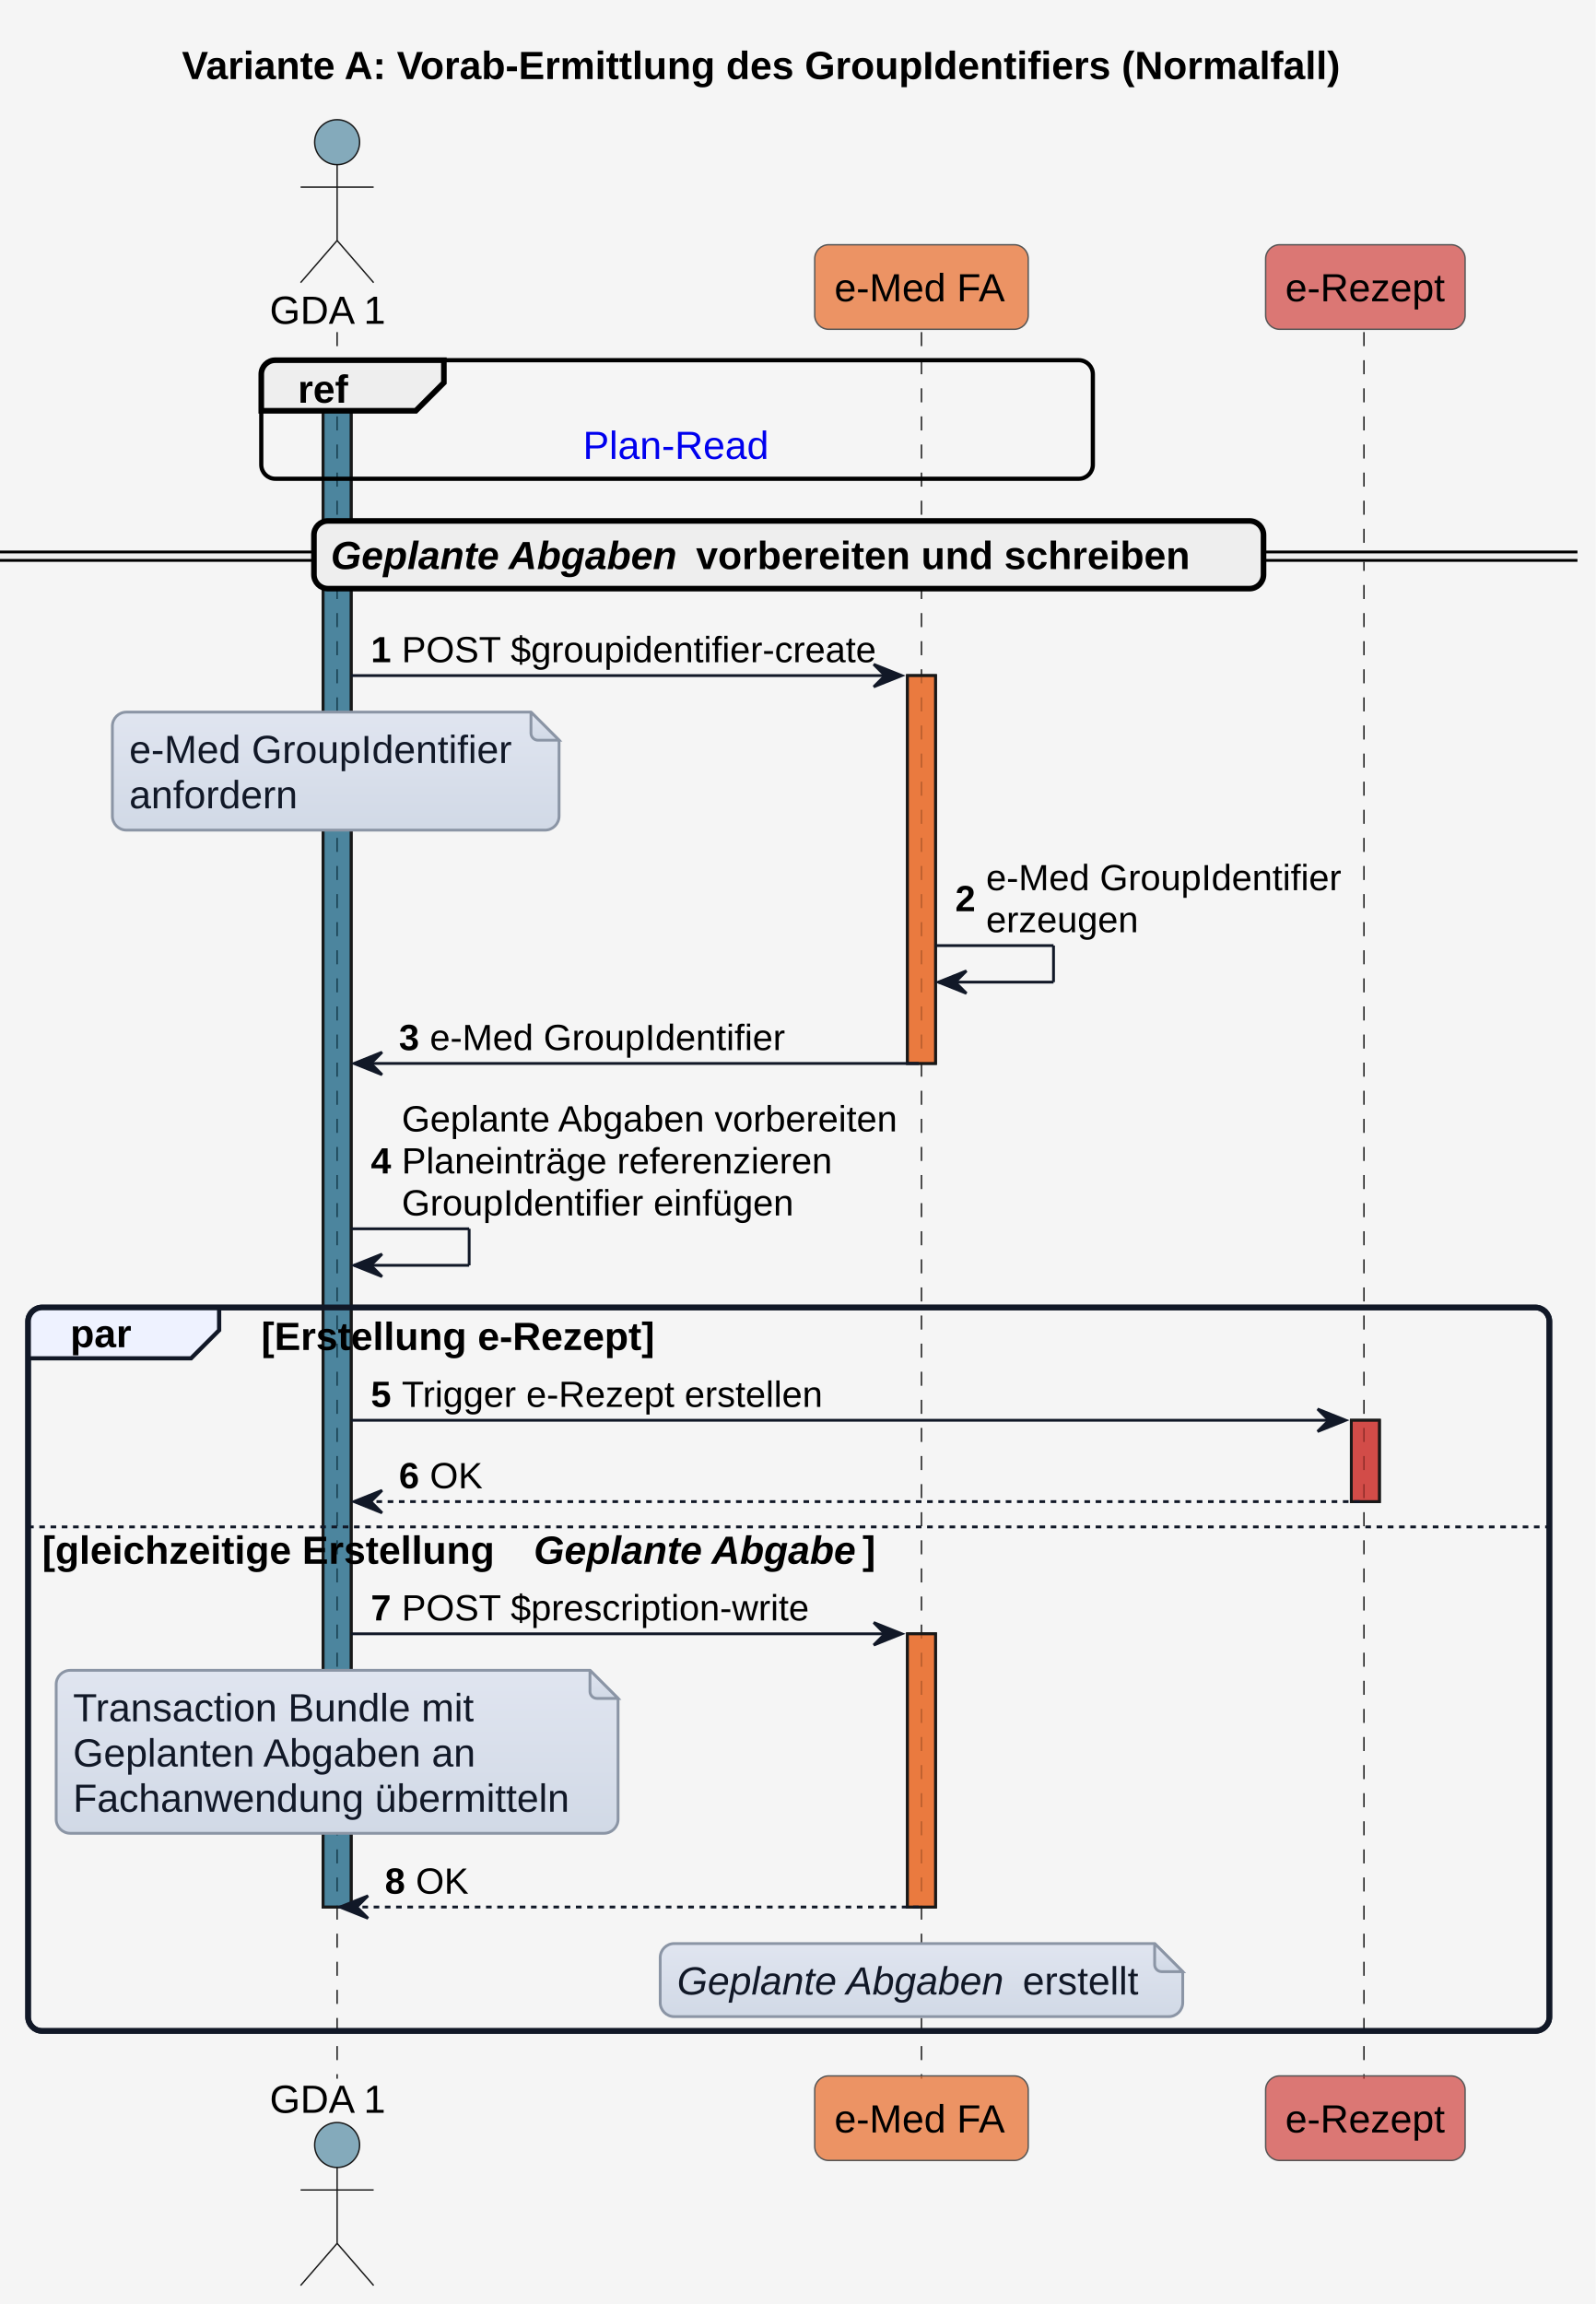
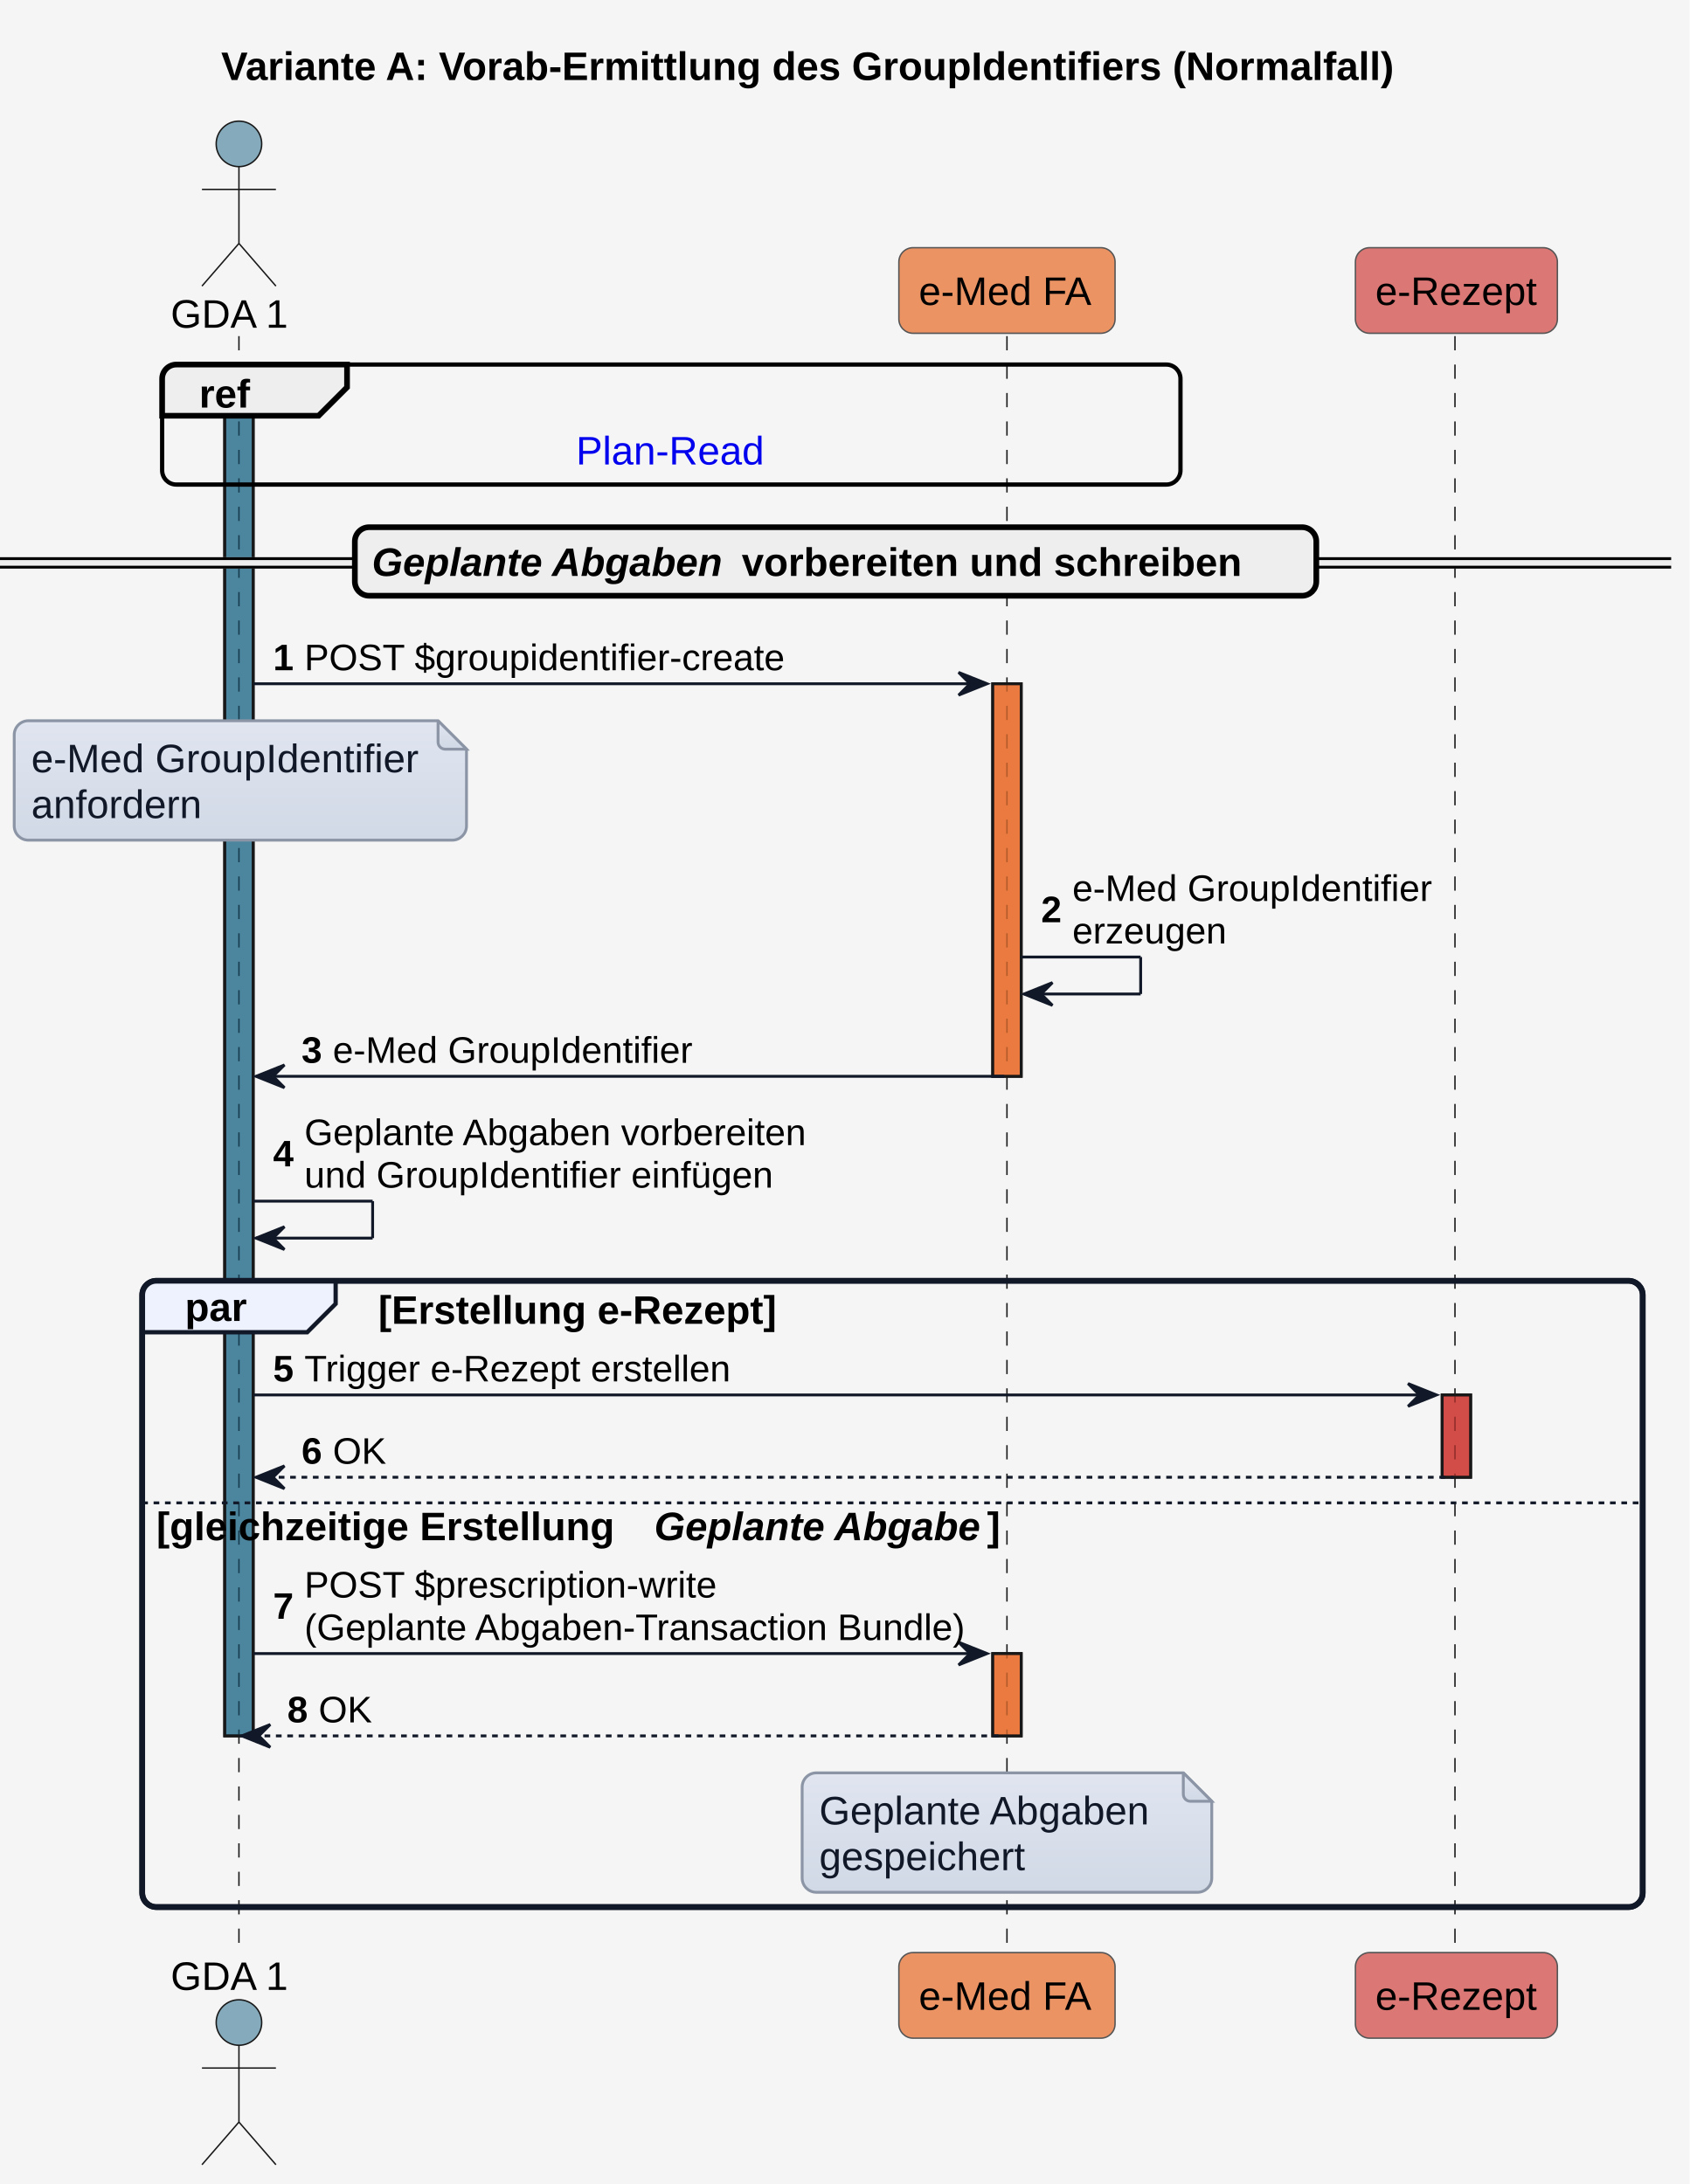
- <svg xmlns="http://www.w3.org/2000/svg" xmlns:xlink="http://www.w3.org/1999/xlink" contentStyleType="text/css" viewBox="0 0 568 820" zoomAndPan="magnify" preserveAspectRatio="none" width="568px" style="width:568px;height:820px;background:#F5F5F5;" version="1.1" height="820px">
+ <svg xmlns="http://www.w3.org/2000/svg" xmlns:xlink="http://www.w3.org/1999/xlink" contentStyleType="text/css" viewBox="0 0 594 768" zoomAndPan="magnify" preserveAspectRatio="none" width="594px" style="width:594px;height:768px;background:#F5F5F5;" version="1.1" height="768px">
  <defs>
-     <linearGradient y1="0%" x1="50%" y2="100%" x2="50%" id="g1h5qlke508n030">
+     <linearGradient y1="0%" x1="50%" y2="100%" x2="50%" id="g1jdz7gwqofxjh0">
      <stop offset="0%" stop-color="#E0E5F0" />
      <stop offset="100%" stop-color="#D1D9E6" />
    </linearGradient>
  </defs>
  <g>
    <a name="l8">​</a>
-     <rect width="568" x="0" y="0" style="stroke:none;stroke-width:1.0;" fill="#F5F5F5" height="820" />
-     <text font-weight="bold" lengthAdjust="spacing" x="64.75" font-size="14" textLength="431" y="28.132" font-family="Arial" fill="#000000">Variante A: Vorab-Ermittlung des GroupIdentifiers (Normalfall)</text>
-     <rect width="10" x="115" y="128.197" style="stroke:#181818;stroke-width:1.0;" fill="#156082" fill-opacity="0.502" height="550.521" />
-     <rect width="10" x="323" y="240.442" style="stroke:#181818;stroke-width:1.0;" fill="#E97232" fill-opacity="0.741" height="138.043" />
-     <rect width="10" x="323" y="581.474" style="stroke:#181818;stroke-width:1.0;" fill="#E97232" fill-opacity="0.741" height="97.245" />
-     <rect width="10" x="481" y="505.478" style="stroke:#181818;stroke-width:1.0;" fill="#CD3732" fill-opacity="0.663" height="28.949" />
-     <rect rx="5" ry="5" width="541.5" x="10" y="465.332" style="stroke:#111827;stroke-width:2.0;" fill="none" height="257.485" />
-     <line y1="118.197" x1="120" y2="739.817" style="stroke:#181818;stroke-width:0.5;stroke-dasharray:5.0,5.0;" x2="120" />
-     <line y1="118.197" x1="328" y2="739.817" style="stroke:#181818;stroke-width:0.5;stroke-dasharray:5.0,5.0;" x2="328" />
-     <line y1="118.197" x1="485.5" y2="739.817" style="stroke:#181818;stroke-width:0.5;stroke-dasharray:5.0,5.0;" x2="485.5" />
-     <text lengthAdjust="spacing" x="96" font-size="14" textLength="42" y="115.231" font-family="Arial" fill="#000000">GDA 1</text>
-     <ellipse cx="120" cy="50.599" rx="8" ry="8" style="stroke:#181818;stroke-width:0.5;" fill="#156082" fill-opacity="0.502" />
-     <path d="M120,58.599 L120,85.599 M107,66.599 L133,66.599 M120,85.599 L107,100.599 M120,85.599 L133,100.599 " style="stroke:#181818;stroke-width:0.5;" fill="none" />
-     <text lengthAdjust="spacing" x="96" font-size="14" textLength="42" y="751.949" font-family="Arial" fill="#000000">GDA 1</text>
-     <ellipse cx="120" cy="763.415" rx="8" ry="8" style="stroke:#181818;stroke-width:0.5;" fill="#156082" fill-opacity="0.502" />
-     <path d="M120,771.415 L120,798.415 M107,779.415 L133,779.415 M120,798.415 L107,813.415 M120,798.415 L133,813.415 " style="stroke:#181818;stroke-width:0.5;" fill="none" />
-     <rect rx="5" ry="5" width="76" x="290" y="87.099" style="stroke:#555555;stroke-width:0.5;" fill="#E97232" fill-opacity="0.741" height="30.099" />
-     <text lengthAdjust="spacing" x="297" font-size="14" textLength="62" y="107.231" font-family="Arial" fill="#000000">e-Med FA</text>
-     <rect rx="5" ry="5" width="76" x="290" y="738.817" style="stroke:#555555;stroke-width:0.5;" fill="#E97232" fill-opacity="0.741" height="30.099" />
-     <text lengthAdjust="spacing" x="297" font-size="14" textLength="62" y="758.949" font-family="Arial" fill="#000000">e-Med FA</text>
-     <rect rx="5" ry="5" width="71" x="450.5" y="87.099" style="stroke:#555555;stroke-width:0.5;" fill="#CD3732" fill-opacity="0.663" height="30.099" />
-     <text lengthAdjust="spacing" x="457.5" font-size="14" textLength="57" y="107.231" font-family="Arial" fill="#000000">e-Rezept</text>
-     <rect rx="5" ry="5" width="71" x="450.5" y="738.817" style="stroke:#555555;stroke-width:0.5;" fill="#CD3732" fill-opacity="0.663" height="30.099" />
-     <text lengthAdjust="spacing" x="457.5" font-size="14" textLength="57" y="758.949" font-family="Arial" fill="#000000">e-Rezept</text>
-     <rect width="10" x="115" y="128.197" style="stroke:#181818;stroke-width:1.0;" fill="#156082" fill-opacity="0.502" height="550.521" />
-     <rect width="10" x="323" y="240.442" style="stroke:#181818;stroke-width:1.0;" fill="#E97232" fill-opacity="0.741" height="138.043" />
-     <rect width="10" x="323" y="581.474" style="stroke:#181818;stroke-width:1.0;" fill="#E97232" fill-opacity="0.741" height="97.245" />
-     <rect width="10" x="481" y="505.478" style="stroke:#181818;stroke-width:1.0;" fill="#CD3732" fill-opacity="0.663" height="28.949" />
-     <rect rx="5" ry="5" width="296" x="93" y="128.197" style="stroke:#000000;stroke-width:1.5;" fill="none" height="42.197" />
-     <path d="M98,128.197 L158,128.197 L158,136.197 L148,146.197 L93,146.197 L93,133.197 A5,5 0 0 1 98,128.197 " style="stroke:#000000;stroke-width:2.0;" fill="#EEEEEE" />
-     <text font-weight="bold" lengthAdjust="spacing" x="106" font-size="14" textLength="20" y="143.329" font-family="Arial" fill="#000000">ref</text>
+     <rect width="594" x="0" y="0" style="stroke:none;stroke-width:1.0;" fill="#F5F5F5" height="768" />
+     <text font-weight="bold" lengthAdjust="spacing" x="77.75" font-size="14" textLength="431" y="28.132" font-family="Arial" fill="#000000">Variante A: Vorab-Ermittlung des GroupIdentifiers (Normalfall)</text>
+     <rect width="10" x="79" y="128.197" style="stroke:#181818;stroke-width:1.0;" fill="#156082" fill-opacity="0.502" height="482.225" />
+     <rect width="10" x="349" y="240.442" style="stroke:#181818;stroke-width:1.0;" fill="#E97232" fill-opacity="0.741" height="138.043" />
+     <rect width="10" x="349" y="581.474" style="stroke:#181818;stroke-width:1.0;" fill="#E97232" fill-opacity="0.741" height="28.949" />
+     <rect width="10" x="507" y="490.529" style="stroke:#181818;stroke-width:1.0;" fill="#CD3732" fill-opacity="0.663" height="28.949" />
+     <rect rx="5" ry="5" width="527.5" x="50" y="450.383" style="stroke:#111827;stroke-width:2.0;" fill="none" height="220.237" />
+     <line y1="118.197" x1="84" y2="687.62" style="stroke:#181818;stroke-width:0.5;stroke-dasharray:5.0,5.0;" x2="84" />
+     <line y1="118.197" x1="354" y2="687.62" style="stroke:#181818;stroke-width:0.5;stroke-dasharray:5.0,5.0;" x2="354" />
+     <line y1="118.197" x1="511.5" y2="687.62" style="stroke:#181818;stroke-width:0.5;stroke-dasharray:5.0,5.0;" x2="511.5" />
+     <text lengthAdjust="spacing" x="60" font-size="14" textLength="42" y="115.231" font-family="Arial" fill="#000000">GDA 1</text>
+     <ellipse cx="84" cy="50.599" rx="8" ry="8" style="stroke:#181818;stroke-width:0.5;" fill="#156082" fill-opacity="0.502" />
+     <path d="M84,58.599 L84,85.599 M71,66.599 L97,66.599 M84,85.599 L71,100.599 M84,85.599 L97,100.599 " style="stroke:#181818;stroke-width:0.5;" fill="none" />
+     <text lengthAdjust="spacing" x="60" font-size="14" textLength="42" y="699.751" font-family="Arial" fill="#000000">GDA 1</text>
+     <ellipse cx="84" cy="711.218" rx="8" ry="8" style="stroke:#181818;stroke-width:0.5;" fill="#156082" fill-opacity="0.502" />
+     <path d="M84,719.218 L84,746.218 M71,727.218 L97,727.218 M84,746.218 L71,761.218 M84,746.218 L97,761.218 " style="stroke:#181818;stroke-width:0.5;" fill="none" />
+     <rect rx="5" ry="5" width="76" x="316" y="87.099" style="stroke:#555555;stroke-width:0.5;" fill="#E97232" fill-opacity="0.741" height="30.099" />
+     <text lengthAdjust="spacing" x="323" font-size="14" textLength="62" y="107.231" font-family="Arial" fill="#000000">e-Med FA</text>
+     <rect rx="5" ry="5" width="76" x="316" y="686.62" style="stroke:#555555;stroke-width:0.5;" fill="#E97232" fill-opacity="0.741" height="30.099" />
+     <text lengthAdjust="spacing" x="323" font-size="14" textLength="62" y="706.751" font-family="Arial" fill="#000000">e-Med FA</text>
+     <rect rx="5" ry="5" width="71" x="476.5" y="87.099" style="stroke:#555555;stroke-width:0.5;" fill="#CD3732" fill-opacity="0.663" height="30.099" />
+     <text lengthAdjust="spacing" x="483.5" font-size="14" textLength="57" y="107.231" font-family="Arial" fill="#000000">e-Rezept</text>
+     <rect rx="5" ry="5" width="71" x="476.5" y="686.62" style="stroke:#555555;stroke-width:0.5;" fill="#CD3732" fill-opacity="0.663" height="30.099" />
+     <text lengthAdjust="spacing" x="483.5" font-size="14" textLength="57" y="706.751" font-family="Arial" fill="#000000">e-Rezept</text>
+     <rect width="10" x="79" y="128.197" style="stroke:#181818;stroke-width:1.0;" fill="#156082" fill-opacity="0.502" height="482.225" />
+     <rect width="10" x="349" y="240.442" style="stroke:#181818;stroke-width:1.0;" fill="#E97232" fill-opacity="0.741" height="138.043" />
+     <rect width="10" x="349" y="581.474" style="stroke:#181818;stroke-width:1.0;" fill="#E97232" fill-opacity="0.741" height="28.949" />
+     <rect width="10" x="507" y="490.529" style="stroke:#181818;stroke-width:1.0;" fill="#CD3732" fill-opacity="0.663" height="28.949" />
+     <rect rx="5" ry="5" width="358" x="57" y="128.197" style="stroke:#000000;stroke-width:1.5;" fill="none" height="42.197" />
+     <path d="M62,128.197 L122,128.197 L122,136.197 L112,146.197 L57,146.197 L57,133.197 A5,5 0 0 1 62,128.197 " style="stroke:#000000;stroke-width:2.0;" fill="#EEEEEE" />
+     <text font-weight="bold" lengthAdjust="spacing" x="70" font-size="14" textLength="20" y="143.329" font-family="Arial" fill="#000000">ref</text>
    <a xlink:type="simple" xlink:show="new" xlink:title="interactions.html#sequenzdiagramm-plan-read" href="interactions.html#sequenzdiagramm-plan-read" xlink:actuate="onRequest" title="interactions.html#sequenzdiagramm-plan-read" xlink:href="interactions.html#sequenzdiagramm-plan-read" target="_top">
-       <text lengthAdjust="spacing" x="207.5" font-size="14" textLength="67" y="163.329" font-family="Arial" fill="#0000EE">Plan-Read</text>
+       <text lengthAdjust="spacing" x="202.5" font-size="14" textLength="67" y="163.329" font-family="Arial" fill="#0000EE">Plan-Read</text>
    </a>
-     <rect rx="5" ry="5" width="561.5" x="0" y="196.444" style="stroke:#EEEEEE;stroke-width:1.0;" fill="#EEEEEE" height="3" />
-     <line y1="196.444" x1="0" y2="196.444" style="stroke:#000000;stroke-width:1.0;" x2="561.5" />
-     <line y1="199.444" x1="0" y2="199.444" style="stroke:#000000;stroke-width:1.0;" x2="561.5" />
-     <rect rx="5" ry="5" width="338" x="111.75" y="185.394" style="stroke:#000000;stroke-width:2.0;" fill="#EEEEEE" height="24.099" />
-     <text font-weight="bold" lengthAdjust="spacing" x="117.75" font-size="14" textLength="126" y="202.526" font-family="Arial" font-style="italic" fill="#000000">Geplante Abgaben</text>
-     <text font-weight="bold" lengthAdjust="spacing" x="247.75" font-size="14" textLength="190" y="202.526" font-family="Arial" fill="#000000">vorbereiten und schreiben</text>
-     <polygon style="stroke:#111827;stroke-width:1.0;" fill="#111827" points="311,236.442,321,240.442,311,244.442,315,240.442" />
-     <line y1="240.442" x1="125" y2="240.442" style="stroke:#111827;stroke-width:1.0;" x2="317" />
-     <text font-weight="bold" lengthAdjust="spacing" x="132" font-size="13" textLength="7" y="235.687" font-family="Arial" fill="#000000">1</text>
-     <text lengthAdjust="spacing" x="143" font-size="13" textLength="166" y="235.687" font-family="Arial" fill="#000000">POST $groupidentifier-create​</text>
-     <path d="M40,258.442 L40,290.442 A5,5 0 0 0 45,295.442 L194,295.442 A5,5 0 0 0 199,290.442 L199,263.442 L189,253.442 L45,253.442 A5,5 0 0 0 40,258.442 " style="stroke:#8B95A5;stroke-width:1.0;" fill="url(#g1h5qlke508n030)" />
-     <path d="M189,253.442 L189,260.942 A2.5,2.5 0 0 0 191.5,263.442 L199,263.442 L189,253.442 " style="stroke:#8B95A5;stroke-width:1.0;" fill="url(#g1h5qlke508n030)" />
-     <text lengthAdjust="spacing" x="46" font-size="14" textLength="138" y="271.574" font-family="Arial" fill="#111827">e-Med GroupIdentifier</text>
-     <text lengthAdjust="spacing" x="46" font-size="14" textLength="62" y="287.672" font-family="Arial" fill="#111827">anfordern</text>
-     <line y1="336.537" x1="333" y2="336.537" style="stroke:#111827;stroke-width:1.0;" x2="375" />
-     <line y1="336.537" x1="375" y2="349.537" style="stroke:#111827;stroke-width:1.0;" x2="375" />
-     <line y1="349.537" x1="334" y2="349.537" style="stroke:#111827;stroke-width:1.0;" x2="375" />
-     <polygon style="stroke:#111827;stroke-width:1.0;" fill="#111827" points="344,345.537,334,349.537,344,353.537,340,349.537" />
-     <text font-weight="bold" lengthAdjust="spacing" x="340" font-size="13" textLength="7" y="324.307" font-family="Arial" fill="#000000">2</text>
-     <text lengthAdjust="spacing" x="351" font-size="13" textLength="123" y="316.833" font-family="Arial" fill="#000000">e-Med GroupIdentifier</text>
-     <text lengthAdjust="spacing" x="351" font-size="13" textLength="53" y="331.782" font-family="Arial" fill="#000000">erzeugen</text>
-     <polygon style="stroke:#111827;stroke-width:1.0;" fill="#111827" points="136,374.485,126,378.485,136,382.485,132,378.485" />
-     <line y1="378.485" x1="130" y2="378.485" style="stroke:#111827;stroke-width:1.0;" x2="327" />
-     <text font-weight="bold" lengthAdjust="spacing" x="142" font-size="13" textLength="7" y="373.731" font-family="Arial" fill="#000000">3</text>
-     <text lengthAdjust="spacing" x="153" font-size="13" textLength="123" y="373.731" font-family="Arial" fill="#000000">e-Med GroupIdentifier</text>
-     <line y1="437.332" x1="125" y2="437.332" style="stroke:#111827;stroke-width:1.0;" x2="167" />
-     <line y1="437.332" x1="167" y2="450.332" style="stroke:#111827;stroke-width:1.0;" x2="167" />
-     <line y1="450.332" x1="126" y2="450.332" style="stroke:#111827;stroke-width:1.0;" x2="167" />
-     <polygon style="stroke:#111827;stroke-width:1.0;" fill="#111827" points="136,446.332,126,450.332,136,454.332,132,450.332" />
-     <text font-weight="bold" lengthAdjust="spacing" x="132" font-size="13" textLength="7" y="417.628" font-family="Arial" fill="#000000">4</text>
-     <text lengthAdjust="spacing" x="143" font-size="13" textLength="173" y="402.679" font-family="Arial" fill="#000000">Geplante Abgaben vorbereiten</text>
-     <text lengthAdjust="spacing" x="143" font-size="13" textLength="150" y="417.628" font-family="Arial" fill="#000000">Planeinträge referenzieren</text>
-     <text lengthAdjust="spacing" x="143" font-size="13" textLength="135" y="432.577" font-family="Arial" fill="#000000">GroupIdentifier einfügen</text>
-     <path d="M15,465.332 L78,465.332 L78,473.43 L68,483.43 L10,483.43 L10,470.332 A5,5 0 0 1 15,465.332 " style="stroke:#111827;stroke-width:1.5;" fill="#EEF2FF" />
-     <rect rx="5" ry="5" width="541.5" x="10" y="465.332" style="stroke:#111827;stroke-width:2.0;" fill="none" height="257.485" />
-     <text font-weight="bold" lengthAdjust="spacing" x="25" font-size="14" textLength="23" y="479.463" font-family="Arial" fill="#000000">par</text>
-     <text font-weight="bold" lengthAdjust="spacing" x="93" font-size="14" textLength="149" y="480.463" font-family="Arial" fill="#000000">[Erstellung e-Rezept]</text>
-     <polygon style="stroke:#111827;stroke-width:1.0;" fill="#111827" points="469,501.478,479,505.478,469,509.478,473,505.478" />
-     <line y1="505.478" x1="125" y2="505.478" style="stroke:#111827;stroke-width:1.0;" x2="475" />
-     <text font-weight="bold" lengthAdjust="spacing" x="132" font-size="13" textLength="7" y="500.723" font-family="Arial" fill="#000000">5</text>
-     <text lengthAdjust="spacing" x="143" font-size="13" textLength="148" y="500.723" font-family="Arial" fill="#000000">Trigger e-Rezept erstellen</text>
-     <polygon style="stroke:#111827;stroke-width:1.0;" fill="#111827" points="136,530.426,126,534.426,136,538.426,132,534.426" />
-     <line y1="534.426" x1="130" y2="534.426" style="stroke:#111827;stroke-width:1.0;stroke-dasharray:2.0,2.0;" x2="485" />
-     <text font-weight="bold" lengthAdjust="spacing" x="142" font-size="13" textLength="7" y="529.671" font-family="Arial" fill="#000000">6</text>
-     <text lengthAdjust="spacing" x="153" font-size="13" textLength="19" y="529.671" font-family="Arial" fill="#000000">OK</text>
-     <line y1="543.426" x1="10" y2="543.426" style="stroke:#111827;stroke-width:1.0;stroke-dasharray:2.0,2.0;" x2="551.5" />
-     <text font-weight="bold" lengthAdjust="spacing" x="15" font-size="14" textLength="171" y="556.558" font-family="Arial" fill="#000000">[gleichzeitige Erstellung</text>
-     <text font-weight="bold" lengthAdjust="spacing" x="190" font-size="14" textLength="117" y="556.558" font-family="Arial" font-style="italic" fill="#000000">Geplante Abgabe</text>
-     <text font-weight="bold" lengthAdjust="spacing" x="307" font-size="14" textLength="5" y="556.558" font-family="Arial" fill="#000000">]</text>
-     <polygon style="stroke:#111827;stroke-width:1.0;" fill="#111827" points="311,577.474,321,581.474,311,585.474,315,581.474" />
-     <line y1="581.474" x1="125" y2="581.474" style="stroke:#111827;stroke-width:1.0;" x2="317" />
-     <text font-weight="bold" lengthAdjust="spacing" x="132" font-size="13" textLength="7" y="576.719" font-family="Arial" fill="#000000">7</text>
-     <text lengthAdjust="spacing" x="143" font-size="13" textLength="144" y="576.719" font-family="Arial" fill="#000000">POST $prescription-write</text>
-     <path d="M20,599.474 L20,647.474 A5,5 0 0 0 25,652.474 L215,652.474 A5,5 0 0 0 220,647.474 L220,604.474 L210,594.474 L25,594.474 A5,5 0 0 0 20,599.474 " style="stroke:#8B95A5;stroke-width:1.0;" fill="url(#g1h5qlke508n030)" />
-     <path d="M210,594.474 L210,601.974 A2.5,2.5 0 0 0 212.5,604.474 L220,604.474 L210,594.474 " style="stroke:#8B95A5;stroke-width:1.0;" fill="url(#g1h5qlke508n030)" />
-     <text lengthAdjust="spacing" x="26" font-size="14" textLength="145" y="612.606" font-family="Arial" fill="#111827">Transaction Bundle mit</text>
-     <text lengthAdjust="spacing" x="26" font-size="14" textLength="147" y="628.704" font-family="Arial" fill="#111827">Geplanten Abgaben an</text>
-     <text lengthAdjust="spacing" x="26" font-size="14" textLength="179" y="644.803" font-family="Arial" fill="#111827">Fachanwendung übermitteln</text>
-     <polygon style="stroke:#111827;stroke-width:1.0;" fill="#111827" points="131,674.718,121,678.718,131,682.718,127,678.718" />
-     <line y1="678.718" x1="125" y2="678.718" style="stroke:#111827;stroke-width:1.0;stroke-dasharray:2.0,2.0;" x2="327" />
-     <text font-weight="bold" lengthAdjust="spacing" x="137" font-size="13" textLength="7" y="673.963" font-family="Arial" fill="#000000">8</text>
-     <text lengthAdjust="spacing" x="148" font-size="13" textLength="19" y="673.963" font-family="Arial" fill="#000000">OK</text>
-     <path d="M235,696.718 L235,712.718 A5,5 0 0 0 240,717.718 L416,717.718 A5,5 0 0 0 421,712.718 L421,701.718 L411,691.718 L240,691.718 A5,5 0 0 0 235,696.718 " style="stroke:#8B95A5;stroke-width:1.0;" fill="url(#g1h5qlke508n030)" />
-     <path d="M411,691.718 L411,699.218 A2.5,2.5 0 0 0 413.5,701.718 L421,701.718 L411,691.718 " style="stroke:#8B95A5;stroke-width:1.0;" fill="url(#g1h5qlke508n030)" />
-     <text lengthAdjust="spacing" x="241" font-size="14" textLength="119" y="709.85" font-family="Arial" font-style="italic" fill="#111827">Geplante Abgaben</text>
-     <text lengthAdjust="spacing" x="364" font-size="14" textLength="42" y="709.85" font-family="Arial" fill="#111827">erstellt</text>
+     <rect rx="5" ry="5" width="587.5" x="0" y="196.444" style="stroke:#EEEEEE;stroke-width:1.0;" fill="#EEEEEE" height="3" />
+     <line y1="196.444" x1="0" y2="196.444" style="stroke:#000000;stroke-width:1.0;" x2="587.5" />
+     <line y1="199.444" x1="0" y2="199.444" style="stroke:#000000;stroke-width:1.0;" x2="587.5" />
+     <rect rx="5" ry="5" width="338" x="124.75" y="185.394" style="stroke:#000000;stroke-width:2.0;" fill="#EEEEEE" height="24.099" />
+     <text font-weight="bold" lengthAdjust="spacing" x="130.75" font-size="14" textLength="126" y="202.526" font-family="Arial" font-style="italic" fill="#000000">Geplante Abgaben</text>
+     <text font-weight="bold" lengthAdjust="spacing" x="260.75" font-size="14" textLength="190" y="202.526" font-family="Arial" fill="#000000">vorbereiten und schreiben</text>
+     <polygon style="stroke:#111827;stroke-width:1.0;" fill="#111827" points="337,236.442,347,240.442,337,244.442,341,240.442" />
+     <line y1="240.442" x1="89" y2="240.442" style="stroke:#111827;stroke-width:1.0;" x2="343" />
+     <text font-weight="bold" lengthAdjust="spacing" x="96" font-size="13" textLength="7" y="235.687" font-family="Arial" fill="#000000">1</text>
+     <text lengthAdjust="spacing" x="107" font-size="13" textLength="166" y="235.687" font-family="Arial" fill="#000000">POST $groupidentifier-create​</text>
+     <path d="M5,258.442 L5,290.442 A5,5 0 0 0 10,295.442 L159,295.442 A5,5 0 0 0 164,290.442 L164,263.442 L154,253.442 L10,253.442 A5,5 0 0 0 5,258.442 " style="stroke:#8B95A5;stroke-width:1.0;" fill="url(#g1jdz7gwqofxjh0)" />
+     <path d="M154,253.442 L154,260.942 A2.5,2.5 0 0 0 156.5,263.442 L164,263.442 L154,253.442 " style="stroke:#8B95A5;stroke-width:1.0;" fill="url(#g1jdz7gwqofxjh0)" />
+     <text lengthAdjust="spacing" x="11" font-size="14" textLength="138" y="271.574" font-family="Arial" fill="#111827">e-Med GroupIdentifier</text>
+     <text lengthAdjust="spacing" x="11" font-size="14" textLength="62" y="287.672" font-family="Arial" fill="#111827">anfordern</text>
+     <line y1="336.537" x1="359" y2="336.537" style="stroke:#111827;stroke-width:1.0;" x2="401" />
+     <line y1="336.537" x1="401" y2="349.537" style="stroke:#111827;stroke-width:1.0;" x2="401" />
+     <line y1="349.537" x1="360" y2="349.537" style="stroke:#111827;stroke-width:1.0;" x2="401" />
+     <polygon style="stroke:#111827;stroke-width:1.0;" fill="#111827" points="370,345.537,360,349.537,370,353.537,366,349.537" />
+     <text font-weight="bold" lengthAdjust="spacing" x="366" font-size="13" textLength="7" y="324.307" font-family="Arial" fill="#000000">2</text>
+     <text lengthAdjust="spacing" x="377" font-size="13" textLength="123" y="316.833" font-family="Arial" fill="#000000">e-Med GroupIdentifier</text>
+     <text lengthAdjust="spacing" x="377" font-size="13" textLength="53" y="331.782" font-family="Arial" fill="#000000">erzeugen</text>
+     <polygon style="stroke:#111827;stroke-width:1.0;" fill="#111827" points="100,374.485,90,378.485,100,382.485,96,378.485" />
+     <line y1="378.485" x1="94" y2="378.485" style="stroke:#111827;stroke-width:1.0;" x2="353" />
+     <text font-weight="bold" lengthAdjust="spacing" x="106" font-size="13" textLength="7" y="373.731" font-family="Arial" fill="#000000">3</text>
+     <text lengthAdjust="spacing" x="117" font-size="13" textLength="123" y="373.731" font-family="Arial" fill="#000000">e-Med GroupIdentifier</text>
+     <line y1="422.383" x1="89" y2="422.383" style="stroke:#111827;stroke-width:1.0;" x2="131" />
+     <line y1="422.383" x1="131" y2="435.383" style="stroke:#111827;stroke-width:1.0;" x2="131" />
+     <line y1="435.383" x1="90" y2="435.383" style="stroke:#111827;stroke-width:1.0;" x2="131" />
+     <polygon style="stroke:#111827;stroke-width:1.0;" fill="#111827" points="100,431.383,90,435.383,100,439.383,96,435.383" />
+     <text font-weight="bold" lengthAdjust="spacing" x="96" font-size="13" textLength="7" y="410.154" font-family="Arial" fill="#000000">4</text>
+     <text lengthAdjust="spacing" x="107" font-size="13" textLength="173" y="402.679" font-family="Arial" fill="#000000">Geplante Abgaben vorbereiten</text>
+     <text lengthAdjust="spacing" x="107" font-size="13" textLength="160" y="417.628" font-family="Arial" fill="#000000">und GroupIdentifier einfügen</text>
+     <path d="M55,450.383 L118,450.383 L118,458.481 L108,468.481 L50,468.481 L50,455.383 A5,5 0 0 1 55,450.383 " style="stroke:#111827;stroke-width:1.5;" fill="#EEF2FF" />
+     <rect rx="5" ry="5" width="527.5" x="50" y="450.383" style="stroke:#111827;stroke-width:2.0;" fill="none" height="220.237" />
+     <text font-weight="bold" lengthAdjust="spacing" x="65" font-size="14" textLength="23" y="464.515" font-family="Arial" fill="#000000">par</text>
+     <text font-weight="bold" lengthAdjust="spacing" x="133" font-size="14" textLength="149" y="465.515" font-family="Arial" fill="#000000">[Erstellung e-Rezept]</text>
+     <polygon style="stroke:#111827;stroke-width:1.0;" fill="#111827" points="495,486.529,505,490.529,495,494.529,499,490.529" />
+     <line y1="490.529" x1="89" y2="490.529" style="stroke:#111827;stroke-width:1.0;" x2="501" />
+     <text font-weight="bold" lengthAdjust="spacing" x="96" font-size="13" textLength="7" y="485.774" font-family="Arial" fill="#000000">5</text>
+     <text lengthAdjust="spacing" x="107" font-size="13" textLength="148" y="485.774" font-family="Arial" fill="#000000">Trigger e-Rezept erstellen</text>
+     <polygon style="stroke:#111827;stroke-width:1.0;" fill="#111827" points="100,515.477,90,519.477,100,523.477,96,519.477" />
+     <line y1="519.477" x1="94" y2="519.477" style="stroke:#111827;stroke-width:1.0;stroke-dasharray:2.0,2.0;" x2="511" />
+     <text font-weight="bold" lengthAdjust="spacing" x="106" font-size="13" textLength="7" y="514.723" font-family="Arial" fill="#000000">6</text>
+     <text lengthAdjust="spacing" x="117" font-size="13" textLength="19" y="514.723" font-family="Arial" fill="#000000">OK</text>
+     <line y1="528.477" x1="50" y2="528.477" style="stroke:#111827;stroke-width:1.0;stroke-dasharray:2.0,2.0;" x2="577.5" />
+     <text font-weight="bold" lengthAdjust="spacing" x="55" font-size="14" textLength="171" y="541.609" font-family="Arial" fill="#000000">[gleichzeitige Erstellung</text>
+     <text font-weight="bold" lengthAdjust="spacing" x="230" font-size="14" textLength="117" y="541.609" font-family="Arial" font-style="italic" fill="#000000">Geplante Abgabe</text>
+     <text font-weight="bold" lengthAdjust="spacing" x="347" font-size="14" textLength="5" y="541.609" font-family="Arial" fill="#000000">]</text>
+     <polygon style="stroke:#111827;stroke-width:1.0;" fill="#111827" points="337,577.474,347,581.474,337,585.474,341,581.474" />
+     <line y1="581.474" x1="89" y2="581.474" style="stroke:#111827;stroke-width:1.0;" x2="343" />
+     <text font-weight="bold" lengthAdjust="spacing" x="96" font-size="13" textLength="7" y="569.244" font-family="Arial" fill="#000000">7</text>
+     <text lengthAdjust="spacing" x="107" font-size="13" textLength="144" y="561.77" font-family="Arial" fill="#000000">POST $prescription-write</text>
+     <text lengthAdjust="spacing" x="107" font-size="13" textLength="230" y="576.719" font-family="Arial" fill="#000000">(Geplante Abgaben-Transaction Bundle)</text>
+     <polygon style="stroke:#111827;stroke-width:1.0;" fill="#111827" points="95,606.422,85,610.422,95,614.422,91,610.422" />
+     <line y1="610.422" x1="89" y2="610.422" style="stroke:#111827;stroke-width:1.0;stroke-dasharray:2.0,2.0;" x2="353" />
+     <text font-weight="bold" lengthAdjust="spacing" x="101" font-size="13" textLength="7" y="605.668" font-family="Arial" fill="#000000">8</text>
+     <text lengthAdjust="spacing" x="112" font-size="13" textLength="19" y="605.668" font-family="Arial" fill="#000000">OK</text>
+     <path d="M282,628.422 L282,660.422 A5,5 0 0 0 287,665.422 L421,665.422 A5,5 0 0 0 426,660.422 L426,633.422 L416,623.422 L287,623.422 A5,5 0 0 0 282,628.422 " style="stroke:#8B95A5;stroke-width:1.0;" fill="url(#g1jdz7gwqofxjh0)" />
+     <path d="M416,623.422 L416,630.922 A2.5,2.5 0 0 0 418.5,633.422 L426,633.422 L416,623.422 " style="stroke:#8B95A5;stroke-width:1.0;" fill="url(#g1jdz7gwqofxjh0)" />
+     <text lengthAdjust="spacing" x="288" font-size="14" textLength="119" y="641.554" font-family="Arial" fill="#111827">Geplante Abgaben</text>
+     <text lengthAdjust="spacing" x="288" font-size="14" textLength="74" y="657.653" font-family="Arial" fill="#111827">gespeichert</text>
  </g>
</svg>
